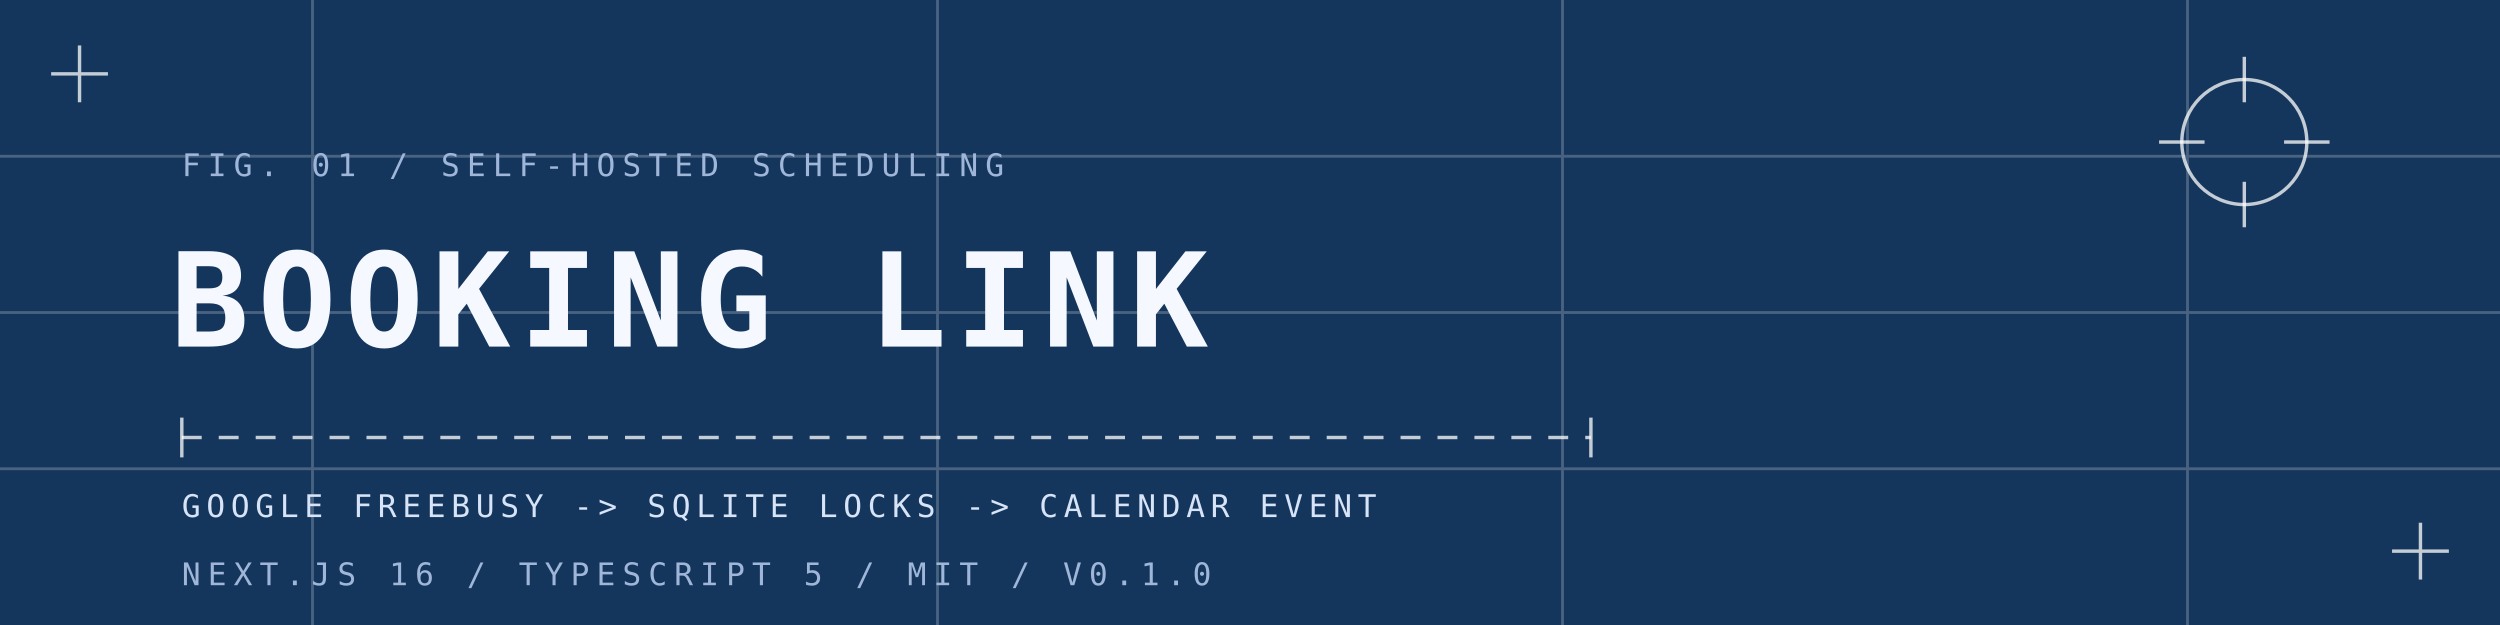
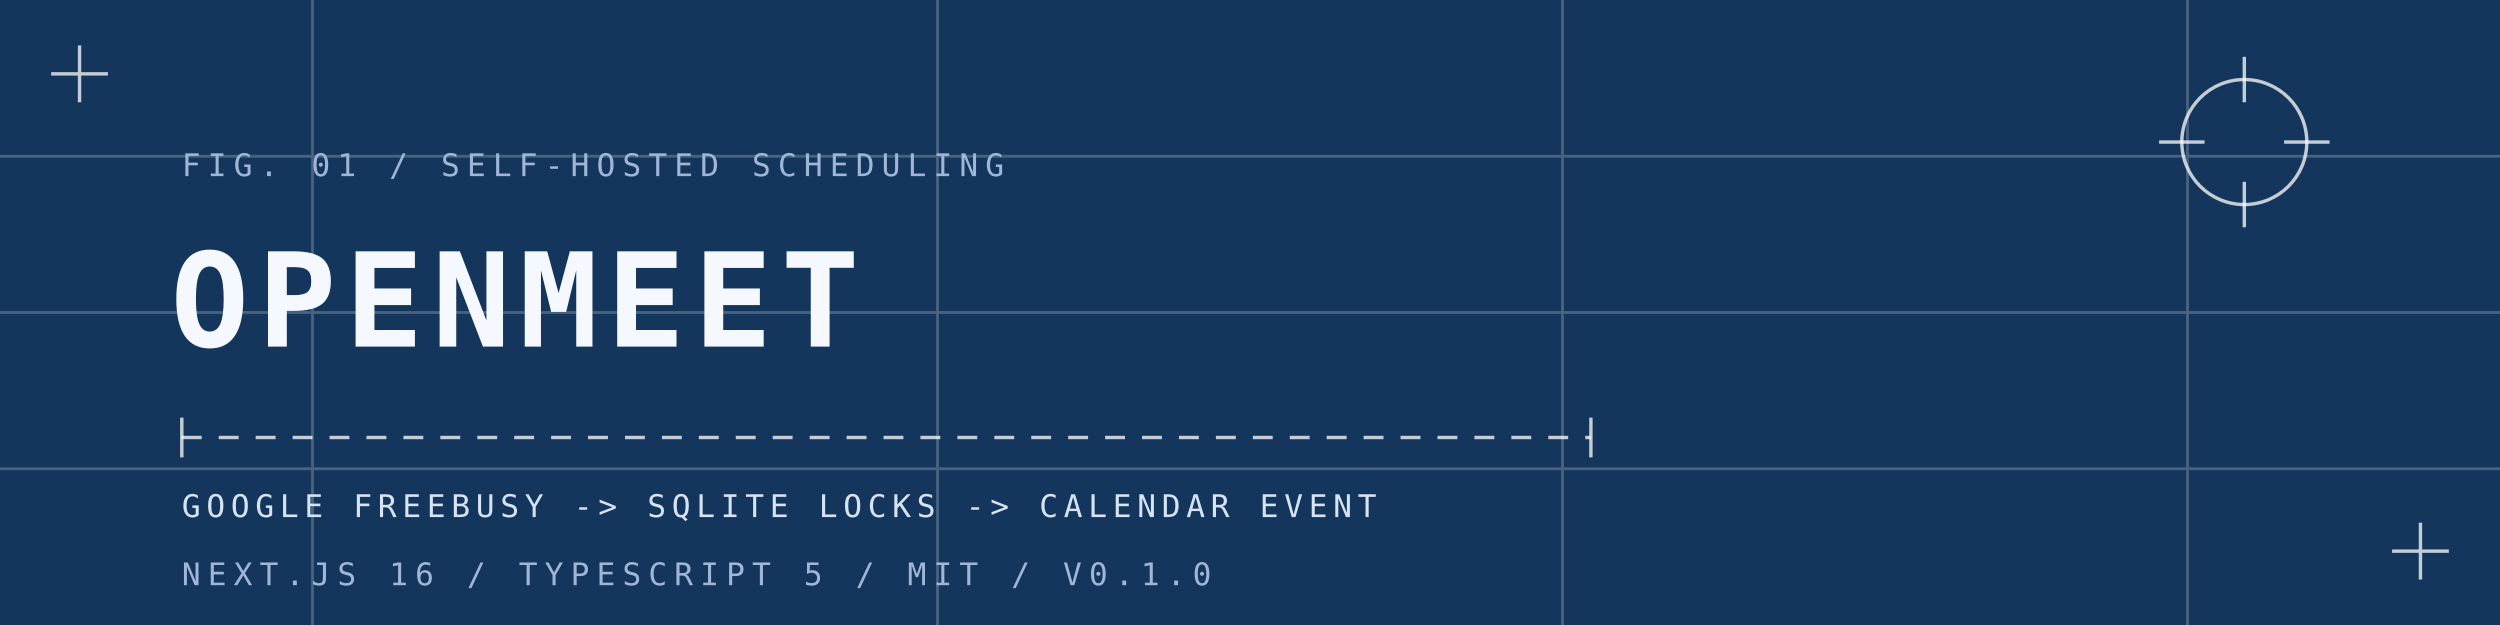
- <svg xmlns="http://www.w3.org/2000/svg" viewBox="0 0 880 220" role="img" aria-label="Booking Link, a self-hosted booking link for Google Calendar">
+ <svg xmlns="http://www.w3.org/2000/svg" viewBox="0 0 880 220" role="img" aria-label="OpenMeet, a self-hosted meeting booking page for Google Calendar">
  <style>
    .bp-line { stroke: #ffffff; stroke-opacity: .22; stroke-width: 1; fill: none; }
    .bp-strong { stroke: #ffffff; stroke-opacity: .75; stroke-width: 1.2; fill: none; }
    .bp-title { font: 600 46px ui-monospace, 'SF Mono', Menlo, monospace; fill: #f5f8ff; letter-spacing: 3px; }
    .bp-mono { font: 500 11px ui-monospace, 'SF Mono', Menlo, monospace; fill: #9fb6d9; letter-spacing: 2.5px; }
    .bp-dim { font: 500 11px ui-monospace, 'SF Mono', Menlo, monospace; fill: #d7e3f7; letter-spacing: 2px; }
    .bp-march { stroke-dasharray: 7 6; animation: bp-march 1.6s linear infinite; }
    @keyframes bp-march { to { stroke-dashoffset: -26; } }
    .bp-spin { transform-origin: 790px 50px; animation: bp-spin 24s linear infinite; }
    @keyframes bp-spin { to { transform: rotate(360deg); } }
  </style>
  <rect width="880" height="220" fill="#14365c" />
  <path class="bp-line" d="M0 55 H880 M0 110 H880 M0 165 H880 M110 0 V220 M330 0 V220 M550 0 V220 M770 0 V220" />
  <path class="bp-strong" d="M28 16 v20 M18 26 h20 M852 184 v20 M842 194 h20" />
  <g class="bp-spin">
    <circle class="bp-strong" cx="790" cy="50" r="22" />
    <path class="bp-strong" d="M790 20 V36 M790 64 V80 M760 50 H776 M804 50 H820" />
  </g>
  <text class="bp-mono" x="64" y="62">FIG. 01 / SELF-HOSTED SCHEDULING</text>
-   <text class="bp-title" x="60" y="122">BOOKING LINK</text>
+   <text class="bp-title" x="60" y="122">OPENMEET</text>
  <path class="bp-strong bp-march" d="M64 154 H560" />
  <path class="bp-strong" d="M64 147 v14 M560 147 v14" />
  <text class="bp-dim" x="64" y="182">GOOGLE FREEBUSY -&gt; SQLITE LOCKS -&gt; CALENDAR EVENT</text>
  <text class="bp-mono" x="64" y="206">NEXT.JS 16 / TYPESCRIPT 5 / MIT / V0.1.0</text>
</svg>
